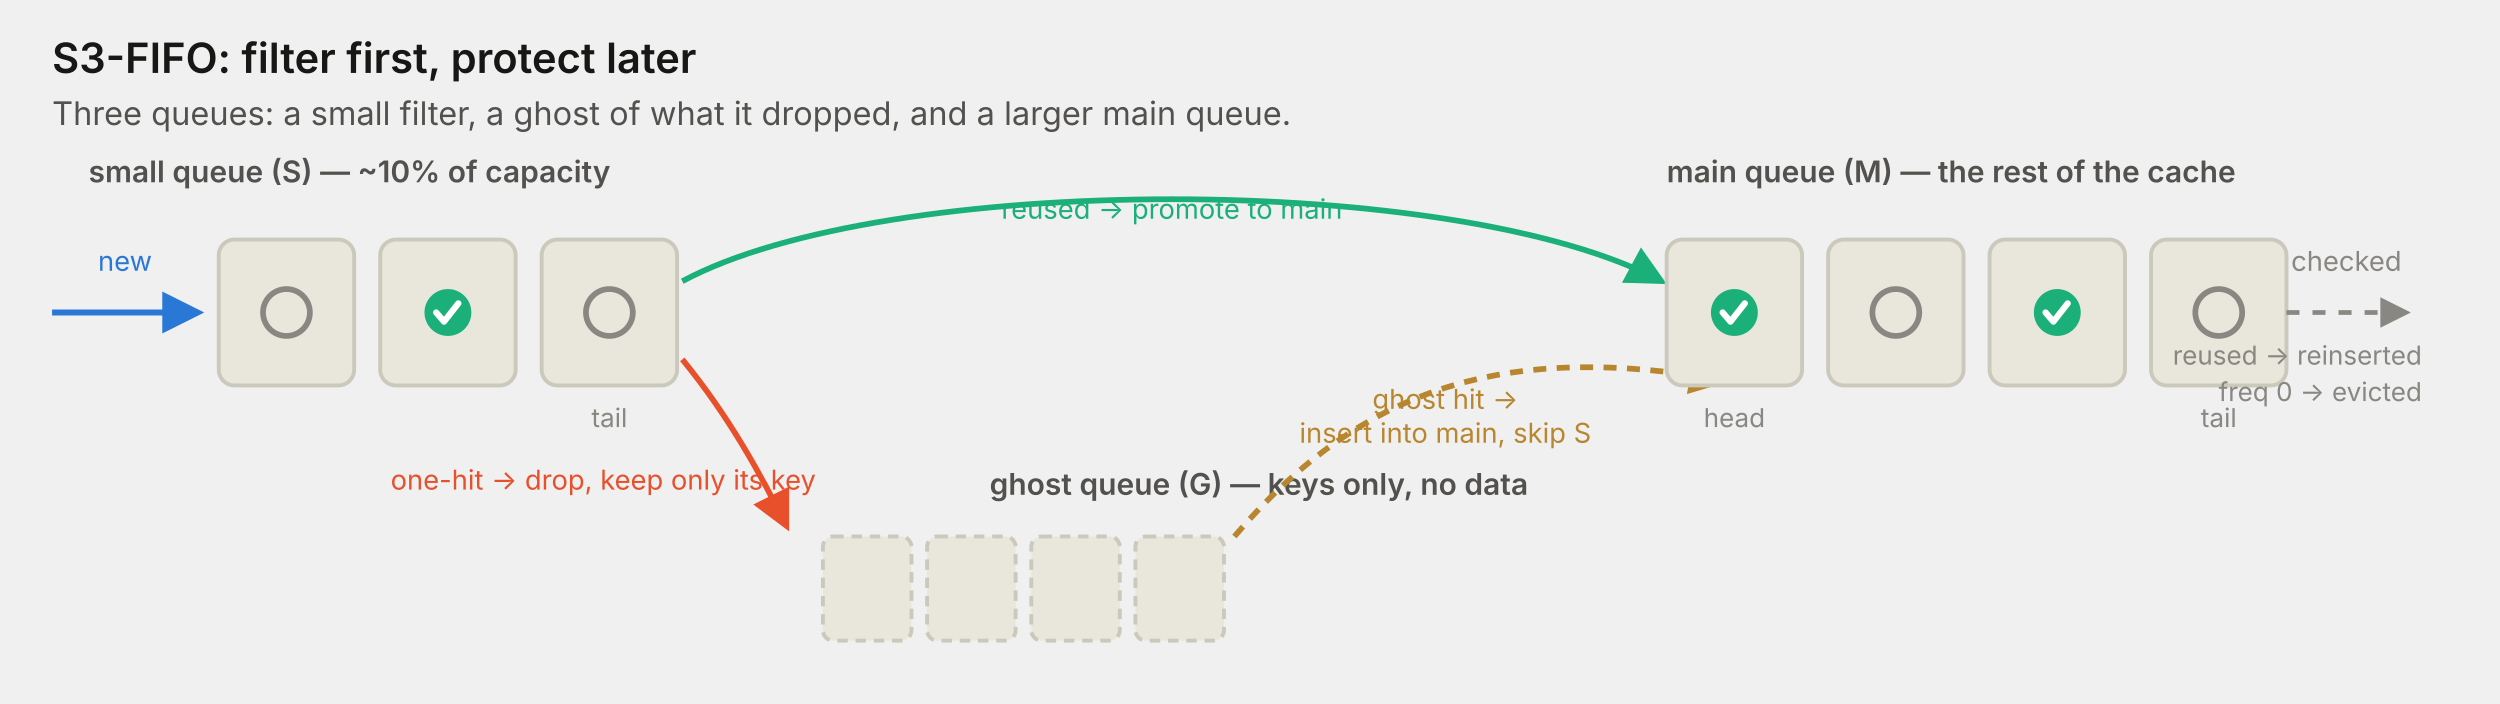
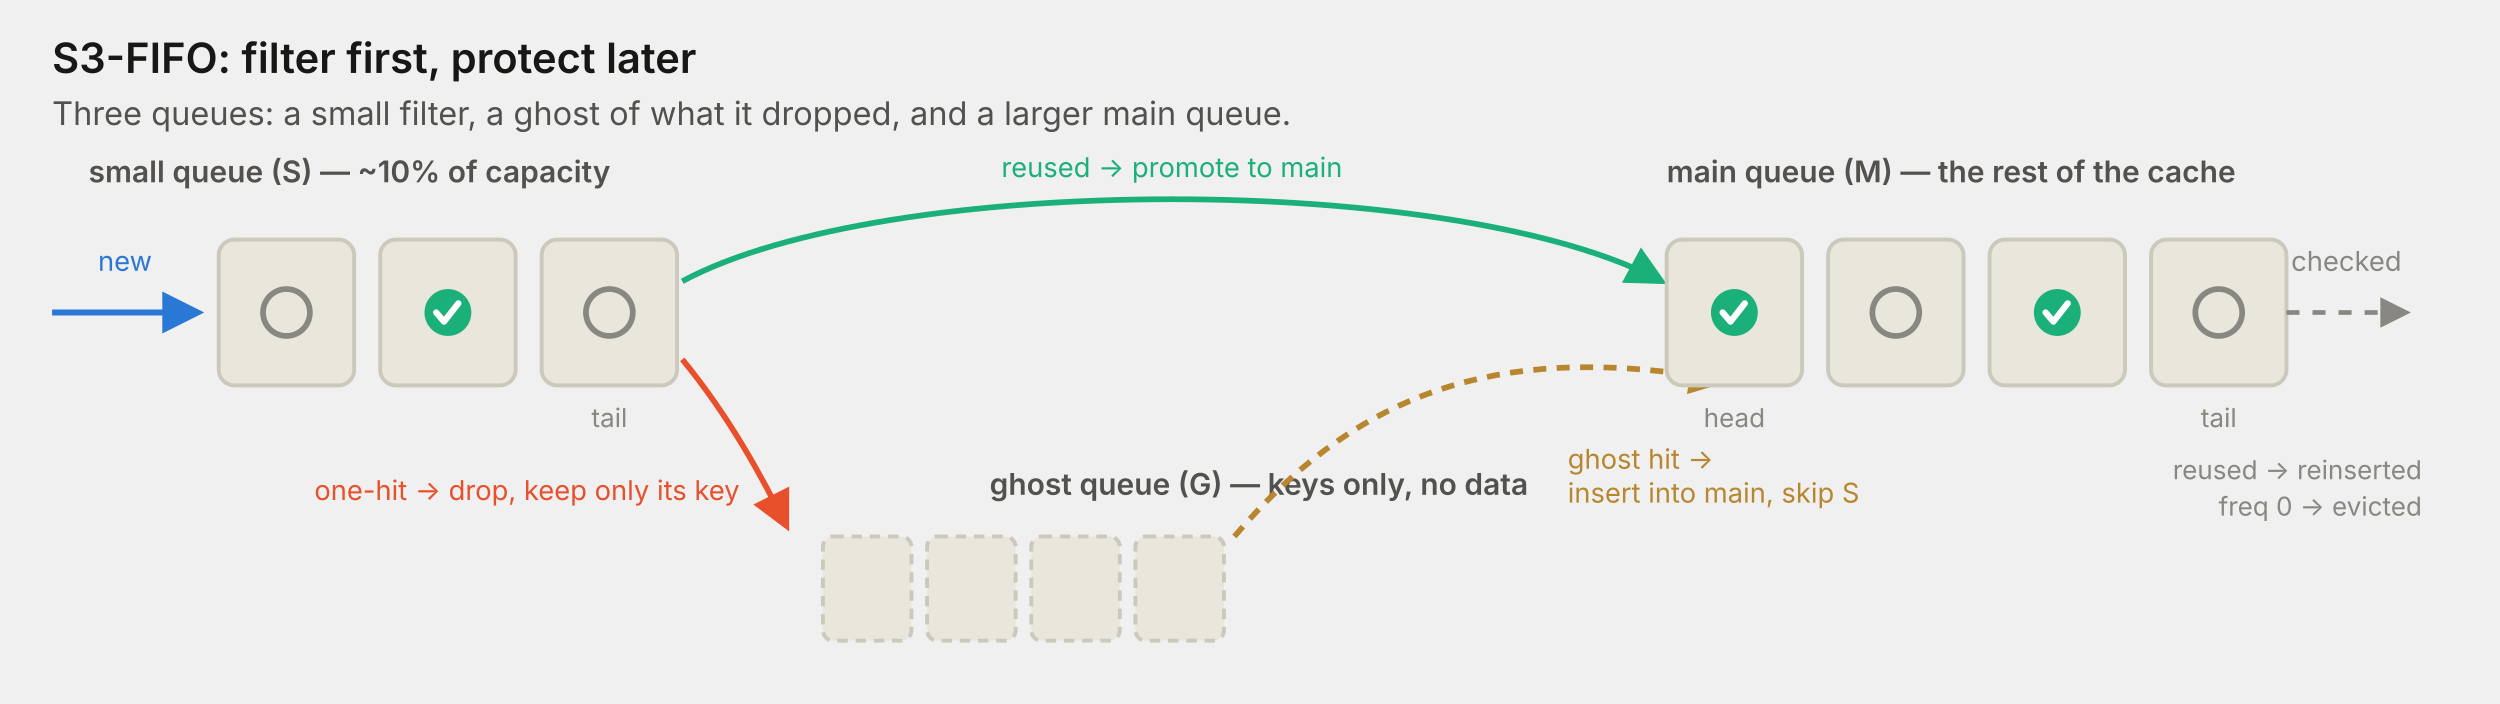
<svg xmlns="http://www.w3.org/2000/svg" viewBox="0 0 960 270" role="img" aria-labelledby="title desc">
  <style>
  .ink-1 { fill: #171816; }
  .ink-2 { fill: #52514e; }
  .muted { fill: #898781; }
  .box   { fill: #e9e6dc; stroke: #cbc8bc; stroke-width: 1.5; }
  .ghost  { fill: #e9e6dc; stroke: #cbc8bc; stroke-width: 1.5; stroke-dasharray: 4 3; }
  .ring  { fill: none; stroke: #898781; stroke-width: 2.2; }
  .chk   { stroke: #ffffff; stroke-width: 2.4; fill: none; stroke-linecap: round; stroke-linejoin: round; }
  .s1 { stroke: #2a78d6; } .f1 { fill: #2a78d6; }
  .s2 { stroke: #1baf7a; } .f2 { fill: #1baf7a; }
  .s4 { stroke: #e8502c; } .f4 { fill: #e8502c; }
  .s5 { stroke: #b8862f; } .f5 { fill: #b8862f; }
  .smut { stroke: #898781; }
  .dot { stroke: #e9e6dc; stroke-width: 1.8; }
  text { font-family: system-ui, -apple-system, "Segoe UI", sans-serif; }
-   @media (prefers-color-scheme: dark) {
-     .ink-1 { fill: #efeee8; }
-     .ink-2 { fill: #c3c2b7; }
-     .muted { fill: #8f8e87; }
-     .box   { fill: #1d211f; stroke: #393c38; }
-     .ghost  { fill: #1d211f; stroke: #393c38; }
-     .ring  { stroke: #8f8e87; }
-     .s1 { stroke: #3987e5; } .f1 { fill: #3987e5; }
-     .s2 { stroke: #199e70; } .f2 { fill: #199e70; }
-     .s4 { stroke: #ff6841; } .f4 { fill: #ff6841; }
-     .s5 { stroke: #d6a13f; } .f5 { fill: #d6a13f; }
-     .smut { stroke: #8f8e87; }
-     .dot { stroke: #1d211f; }
-   }
</style>
  <defs>
    <marker id="ah-blue" viewBox="0 0 10 10" refX="8.5" refY="5" markerWidth="7" markerHeight="7" orient="auto-start-reverse">
      <path d="M0,0 L10,5 L0,10 z" class="f1" />
    </marker>
    <marker id="ah-green" viewBox="0 0 10 10" refX="8.5" refY="5" markerWidth="7" markerHeight="7" orient="auto-start-reverse">
      <path d="M0,0 L10,5 L0,10 z" class="f2" />
    </marker>
    <marker id="ah-red" viewBox="0 0 10 10" refX="8.5" refY="5" markerWidth="7" markerHeight="7" orient="auto-start-reverse">
      <path d="M0,0 L10,5 L0,10 z" class="f4" />
    </marker>
    <marker id="ah-gold" viewBox="0 0 10 10" refX="8.5" refY="5" markerWidth="7" markerHeight="7" orient="auto-start-reverse">
      <path d="M0,0 L10,5 L0,10 z" class="f5" />
    </marker>
    <marker id="ah-scan" viewBox="0 0 10 10" refX="8.5" refY="5" markerWidth="6.5" markerHeight="6.5" orient="auto-start-reverse">
      <path d="M0,0 L10,5 L0,10 z" class="muted" />
    </marker>
  </defs>
  <text x="20" y="28" font-size="16" font-weight="600" class="ink-1">S3-FIFO: filter first, protect later</text>
  <text x="20" y="48" font-size="12.5" class="ink-2">Three queues: a small filter, a ghost of what it dropped, and a larger main queue.</text>
  <text x="34" y="70" font-size="11.5" font-weight="600" class="ink-2">small queue (S) — ~10% of capacity</text>
  <line x1="20" y1="120" x2="76" y2="120" class="s1" stroke-width="2.3" marker-end="url(#ah-blue)" />
  <text x="48" y="104" font-size="10.5" text-anchor="middle" class="f1">new</text>
  <rect x="84" y="92" width="52" height="56" rx="6" class="box" />
  <rect x="146" y="92" width="52" height="56" rx="6" class="box" />
  <rect x="208" y="92" width="52" height="56" rx="6" class="box" />
  <circle cx="110" cy="120" r="9" class="ring" />
  <g>
    <circle cx="172" cy="120" r="9" class="f2">
      <animate attributeName="r" values="9;11.5;9" dur="0.6s" begin="b1.end+0.15s" />
    </circle>
    <path d="M167.5,120 L170.5,123.5 L176,116.5" class="chk" />
  </g>
  <circle cx="234" cy="120" r="9" class="ring" />
  <text x="234" y="164" font-size="10" text-anchor="middle" class="muted">tail</text>
  <path d="M262,108 C 340,66 560,66 638,108" class="s2" fill="none" stroke-width="2.2" marker-end="url(#ah-green)" />
-   <text x="450" y="84" font-size="10.5" text-anchor="middle" class="f2">reused → promote to main</text>
+   <text x="450" y="68" font-size="10.5" text-anchor="middle" class="f2">reused → promote to main</text>
  <path d="M262,138 C 280,160 292,182 302,202" class="s4" fill="none" stroke-width="2.2" marker-end="url(#ah-red)" />
-   <text x="150" y="188" font-size="10.5" class="f4">one-hit → drop, keep only its key</text>
+   <text x="284" y="192" font-size="10.5" text-anchor="end" class="f4">one-hit → drop, keep only its key</text>
  <rect x="316" y="206" width="34" height="40" rx="4" class="ghost">
    <animate attributeName="opacity" values="1;0.3;1" keyTimes="0;0.4;1" dur="0.6s" begin="r1.end" />
  </rect>
  <rect x="356" y="206" width="34" height="40" rx="4" class="ghost" />
  <rect x="396" y="206" width="34" height="40" rx="4" class="ghost" />
  <rect x="436" y="206" width="34" height="40" rx="4" class="ghost" />
  <text x="380" y="190" font-size="11.5" font-weight="600" class="ink-2">ghost queue (G) — keys only, no data</text>
  <path d="M474,206 C 525,146 582,132 662,146" class="s5" fill="none" stroke-width="2.2" stroke-dasharray="5 4" marker-end="url(#ah-gold)" />
-   <text x="555" y="157" font-size="10.5" class="f5" text-anchor="middle">ghost hit →</text>
-   <text x="555" y="170" font-size="10.5" class="f5" text-anchor="middle">insert into main, skip S</text>
+   <text x="602" y="180" font-size="10.5" class="f5">ghost hit →</text>
+   <text x="602" y="193" font-size="10.5" class="f5">insert into main, skip S</text>
  <text x="640" y="70" font-size="11.5" font-weight="600" class="ink-2">main queue (M) — the rest of the cache</text>
  <rect x="640" y="92" width="52" height="56" rx="6" class="box" />
  <rect x="702" y="92" width="52" height="56" rx="6" class="box" />
  <rect x="764" y="92" width="52" height="56" rx="6" class="box" />
  <rect x="826" y="92" width="52" height="56" rx="6" class="box" />
  <text x="666" y="164" font-size="10" text-anchor="middle" class="muted">head</text>
  <g>
    <circle cx="666" cy="120" r="9" class="f2">
      <animate attributeName="r" values="9;11.5;9" dur="0.6s" begin="p1.end; g1.end" />
    </circle>
    <path d="M661.5,120 L664.5,123.5 L670,116.5" class="chk" />
  </g>
  <circle cx="728" cy="120" r="9" class="ring" />
  <g>
    <circle cx="790" cy="120" r="9" class="f2" />
    <path d="M785.5,120 L788.5,123.5 L794,116.5" class="chk" />
  </g>
  <circle cx="852" cy="120" r="9" class="ring" />
  <text x="852" y="164" font-size="10" text-anchor="middle" class="muted">tail</text>
  <line x1="878" y1="120" x2="924" y2="120" class="smut" stroke-width="1.8" stroke-dasharray="5 5" marker-end="url(#ah-scan)" />
  <text x="901" y="104" font-size="10.5" text-anchor="middle" class="muted">checked</text>
-   <text x="930" y="140" font-size="10" text-anchor="end" class="muted">reused → reinserted</text>
-   <text x="930" y="154" font-size="10" text-anchor="end" class="muted">freq 0 → evicted</text>
+   <text x="930" y="184" font-size="10" text-anchor="end" class="muted">reused → reinserted</text>
+   <text x="930" y="198" font-size="10" text-anchor="end" class="muted">freq 0 → evicted</text>
  <circle cx="878" cy="120" r="4" class="muted dot" opacity="0">
    <animateMotion dur="2s" begin="0.8s" repeatCount="indefinite" path="M0,0 L46,0" />
    <animate attributeName="opacity" values="0;1;1;0" keyTimes="0;0.15;0.85;1" dur="2s" begin="0.8s" repeatCount="indefinite" />
  </circle>
  <circle cx="20" cy="120" r="4.5" class="f1 dot" opacity="0">
    <animateMotion id="b1" begin="0s; g1.end+1.4s" dur="1.3s" path="M0,0 L90,0" />
    <animate attributeName="opacity" begin="b1.begin" dur="1.3s" values="0;1;1;0" keyTimes="0;0.12;0.85;1" />
  </circle>
  <circle cx="262" cy="108" r="4.5" class="f2 dot" opacity="0">
    <animateMotion id="p1" begin="b1.end+0.7s" dur="1.7s" path="M0,0 C 78,-42 298,-42 376,0 L 404,12" />
    <animate attributeName="opacity" begin="p1.begin" dur="1.7s" values="0;1;1;0" keyTimes="0;0.1;0.88;1" />
  </circle>
  <circle cx="20" cy="120" r="4.5" class="f1 dot" opacity="0">
    <animateMotion id="b2" begin="p1.end+0.6s" dur="1.3s" path="M0,0 L90,0" />
    <animate attributeName="opacity" begin="b2.begin" dur="1.3s" values="0;1;1;0" keyTimes="0;0.12;0.85;1" />
  </circle>
  <circle cx="262" cy="138" r="4.5" class="f4 dot" opacity="0">
    <animateMotion id="r1" begin="b2.end+0.7s" dur="1.4s" path="M0,0 C 18,22 30,44 40,64 L 71,88" />
    <animate attributeName="opacity" begin="r1.begin" dur="1.4s" values="0;1;1;0" keyTimes="0;0.12;0.85;1" />
  </circle>
  <circle cx="474" cy="206" r="4.5" class="f5 dot" opacity="0">
    <animateMotion id="g1" begin="r1.end+1.1s" dur="1.7s" path="M0,0 C 51,-60 108,-74 188,-60 L 192,-86" />
    <animate attributeName="opacity" begin="g1.begin" dur="1.7s" values="0;1;1;0" keyTimes="0;0.1;0.88;1" />
  </circle>
</svg>
